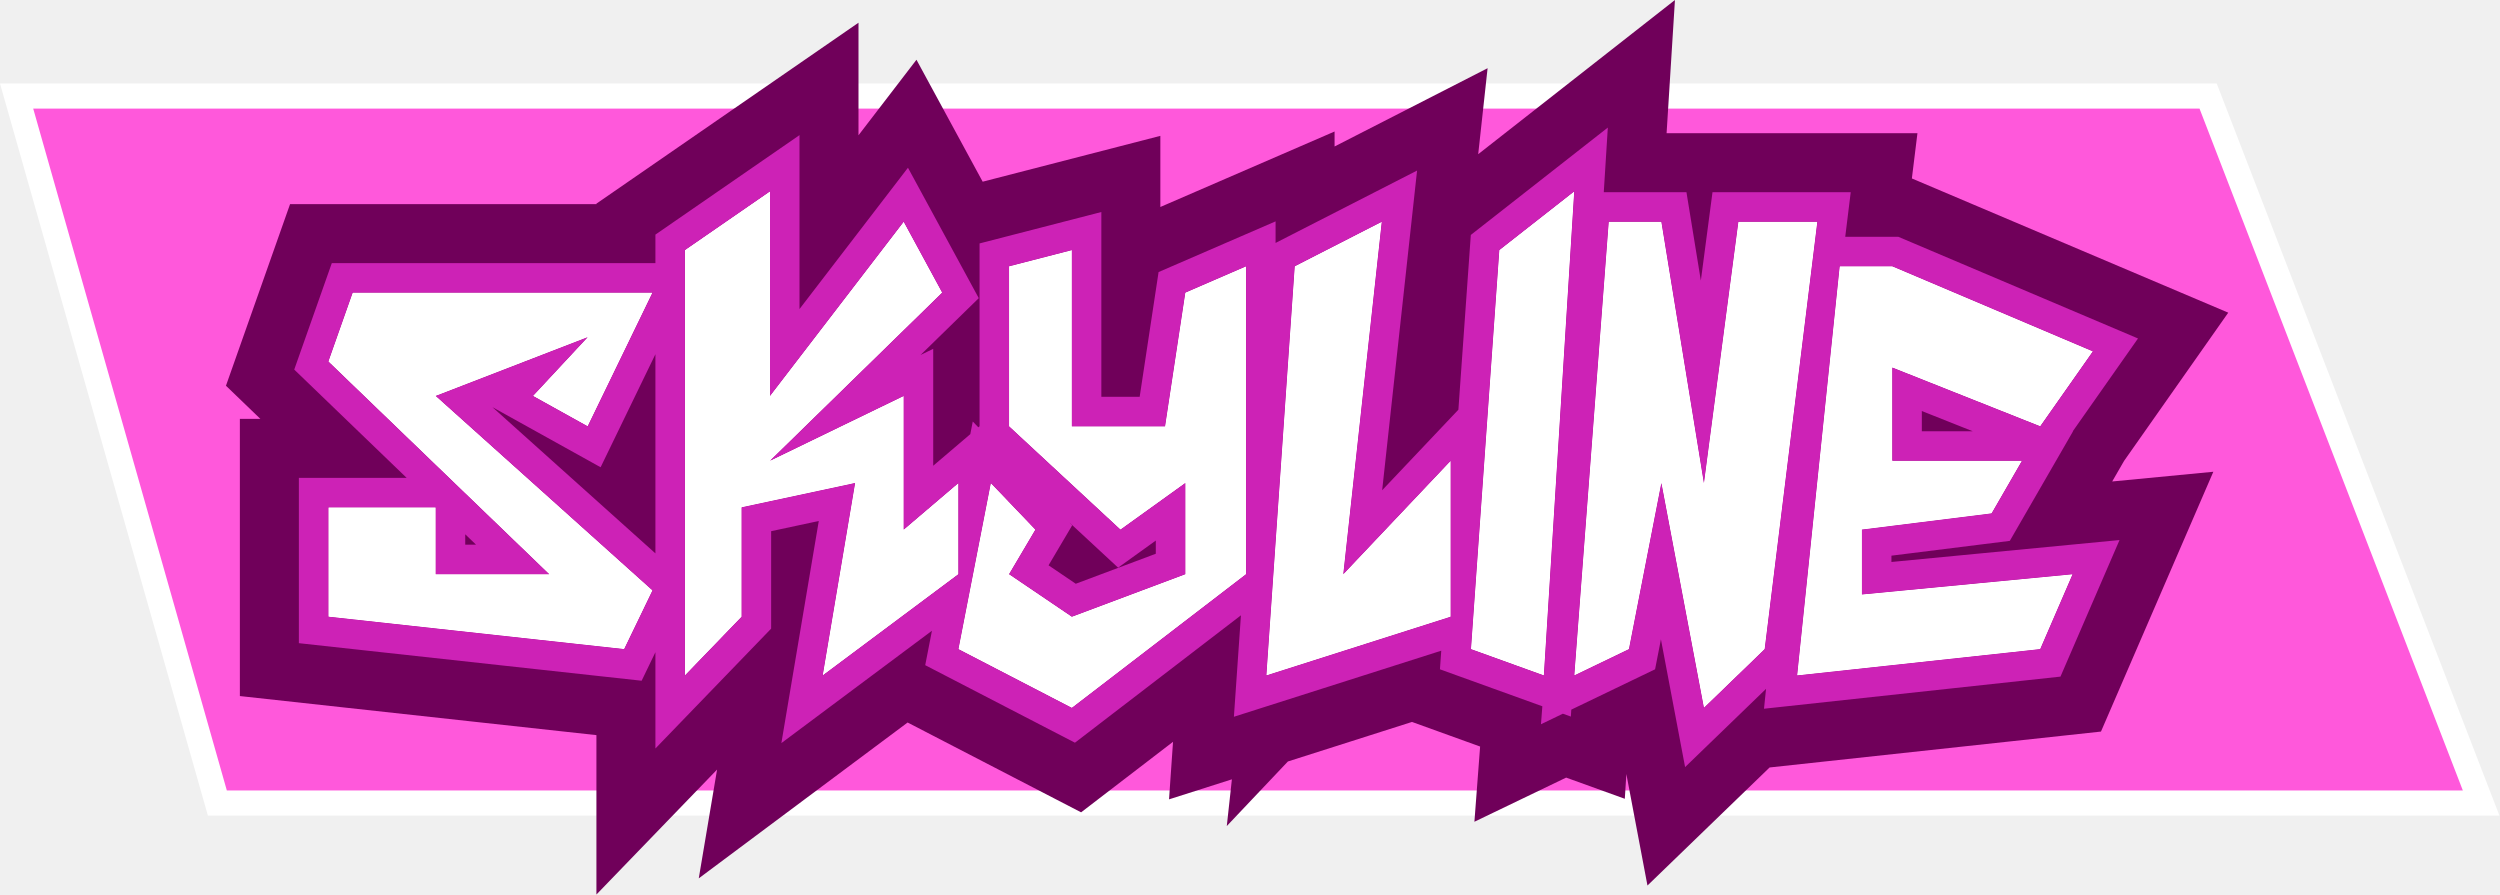
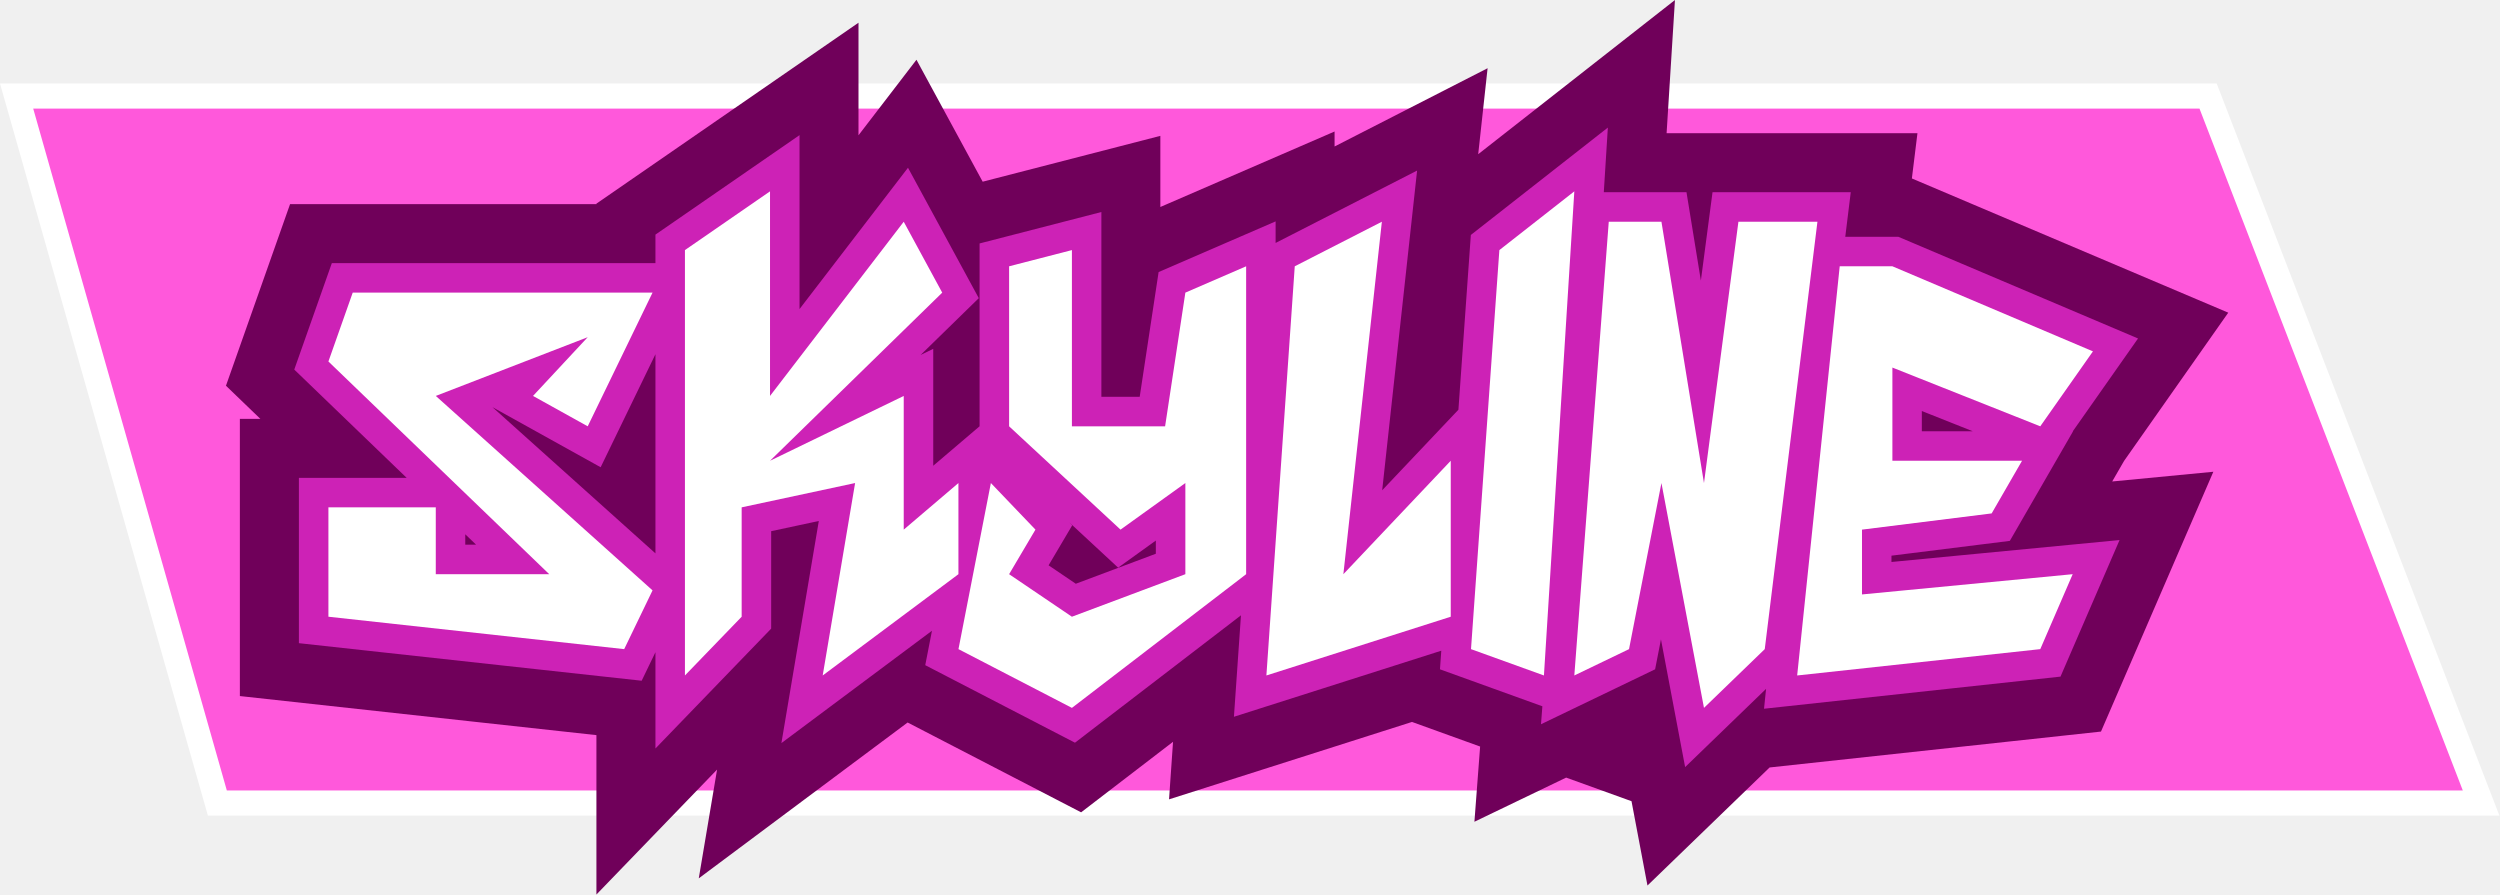
- <svg xmlns="http://www.w3.org/2000/svg" width="3384" height="1211" viewBox="0 0 3384 1211" fill="none">
-   <path d="M22.475 130.003L294.227 1087H3358.47L2988.91 130.003H22.475Z" fill="#FF58DB" stroke="white" stroke-width="33.962" />
-   <path d="M795.475 577.063L883.225 396.098H477.381L444.475 489.323L743.373 777.222H589.811V686.739H444.475V834.802L844.835 878.673L883.225 799.157L589.811 535.935L795.475 456.42L721.436 535.935L795.475 577.063Z" fill="white" />
-   <path d="M927.1 914.317V338.518L1042.27 259.003V535.935L1223.26 300.131L1275.36 396.098L1042.27 623.676L1223.26 535.935V716.9L1297.3 653.837V777.222L1113.57 914.317L1157.44 653.837L1003.88 686.739V834.802L927.1 914.317Z" fill="white" />
-   <path d="M1365.85 577.063V360.453L1450.86 338.518V577.063H1577L1604.42 396.098L1686.69 360.453V777.222L1450.86 958.188L1297.3 878.673L1341.17 653.837L1401.5 716.9L1365.85 777.222L1450.86 834.802L1604.42 777.222V653.837L1516.67 716.9L1365.85 577.063Z" fill="white" />
-   <path d="M1714.11 914.317L1752.5 360.453L1870.41 300.131L1818.31 777.222L1963.65 623.676V834.802L1714.11 914.317Z" fill="white" />
-   <path d="M1991.07 878.673L2029.46 338.518L2130.92 259.003L2089.79 914.317L1991.07 878.673Z" fill="white" />
-   <path d="M2130.92 914.317L2177.54 300.131H2248.84L2306.42 653.837L2353.04 300.131H2459.99L2388.69 878.673L2306.42 958.188L2248.84 653.837L2204.96 878.673L2130.92 914.317Z" fill="white" />
-   <path d="M2432.56 914.317L2490.15 360.453H2561.45L2832.92 475.613L2761.63 577.063L2561.45 497.548V623.676H2736.95L2695.81 694.965L2520.31 716.9V804.641L2805.5 777.222L2761.63 878.673L2432.56 914.317Z" fill="white" />
-   <path d="M2255.89 180.34H2595.45L2587.9 241.552L3016.16 423.218L2875.08 623.96L2859.06 651.729L2995.98 638.564L2843.88 990.255L2395.34 1038.84L2230 1198.65L2201.44 1047.71L2199.34 1081.23L2119.93 1052.56L1995.76 1112.34L2003.48 1010.52L1911.27 977.219L1743.29 1030.74L1660.58 1118.13L1667.48 1054.9L1582.41 1082.01L1587.81 1004.1L1463.38 1099.57L1228.56 977.979L945.832 1188.95L970.636 1041.68L807.309 1210.83V995.069L324.683 942.185V566.947H352.387L305.858 522.131L392.63 276.307H807.309V275.654L1162.06 30.73V183.111L1240.53 80.879L1330.15 245.951L1570.65 183.892V280.177L1806.48 177.996V198.282L2013.61 92.317L2000.9 208.704L2267.21 0L2255.89 180.34ZM1365.85 360.453V577.063L1516.67 716.9L1604.42 653.837V777.223L1450.86 834.802L1365.85 777.223L1401.5 716.9L1341.17 653.837L1297.3 878.673L1450.86 958.188L1686.69 777.223V360.453L1604.42 396.098L1577 577.063H1450.86V338.518L1365.85 360.453ZM2177.54 300.132L2130.92 914.317L2204.96 878.673L2248.84 653.837L2306.42 958.188L2388.69 878.673L2459.99 300.132H2353.04L2306.42 653.837L2248.84 300.132H2177.54ZM927.101 338.518V914.317L1003.88 834.802V686.739L1157.44 653.837L1113.57 914.317L1297.3 777.223V653.837L1223.26 716.9V535.935L1042.27 623.676L1275.36 396.098L1223.26 300.132L1042.27 535.935V259.003L927.101 338.518ZM1752.5 360.453L1714.11 914.317L1963.65 834.802V623.676L1818.31 777.223L1870.41 300.132L1752.5 360.453ZM2029.46 338.518L1991.07 878.673L2089.79 914.317L2130.92 259.003L2029.46 338.518ZM2490.15 360.453L2432.56 914.317L2761.63 878.673L2805.5 777.223L2520.31 804.642V716.9L2695.81 694.965L2736.95 623.676H2561.45V497.548L2761.63 577.063L2832.92 475.613L2561.45 360.453H2490.15ZM444.475 834.802L844.835 878.673L883.226 799.157L589.811 535.935L795.476 456.42L721.436 535.935L795.476 577.063L883.226 396.098H477.381L444.475 489.322L743.373 777.223H589.811V686.739H444.475V834.802Z" fill="#70005A" />
-   <path d="M795.475 577.063L883.225 396.098H477.381L444.475 489.323L743.373 777.222H589.811V686.739H444.475V834.802L844.835 878.673L883.225 799.157L589.811 535.935L795.475 456.42L721.436 535.935L795.475 577.063Z" fill="white" />
-   <path d="M927.1 914.317V338.518L1042.27 259.003V535.935L1223.26 300.131L1275.36 396.098L1042.27 623.676L1223.26 535.935V716.9L1297.3 653.837V777.222L1113.57 914.317L1157.44 653.837L1003.88 686.739V834.802L927.1 914.317Z" fill="white" />
-   <path d="M1365.85 577.063V360.453L1450.86 338.518V577.063H1577L1604.42 396.098L1686.69 360.453V777.222L1450.86 958.188L1297.3 878.673L1341.17 653.837L1401.5 716.9L1365.85 777.222L1450.86 834.802L1604.42 777.222V653.837L1516.67 716.9L1365.85 577.063Z" fill="white" />
-   <path d="M1714.11 914.317L1752.5 360.453L1870.41 300.131L1818.31 777.222L1963.65 623.676V834.802L1714.11 914.317Z" fill="white" />
-   <path d="M1991.07 878.673L2029.46 338.518L2130.92 259.003L2089.79 914.317L1991.07 878.673Z" fill="white" />
-   <path d="M2130.92 914.317L2177.54 300.131H2248.84L2306.42 653.837L2353.04 300.131H2459.99L2388.69 878.673L2306.42 958.188L2248.84 653.837L2204.96 878.673L2130.92 914.317Z" fill="white" />
-   <path d="M2432.56 914.317L2490.15 360.453H2561.45L2832.92 475.613L2761.63 577.063L2561.45 497.548V623.676H2736.95L2695.81 694.965L2520.31 716.9V804.641L2805.5 777.222L2761.63 878.673L2432.56 914.317Z" fill="white" />
-   <path d="M2170.86 260.201H2282.79L2302.26 379.8L2318.03 260.201H2505.14L2497.71 320.522H2569.57L2894 458.148L2805.74 583.745H2806.09L2720.47 732.124L2560.24 752.15V760.687L2869 731.003L2789.05 915.866L2387.74 959.337L2390.53 932.422L2280.95 1038.34L2248.23 865.421L2240.32 905.968L2126.9 960.572L2126.31 969.956L2115.51 966.056L2085.87 980.325L2087.71 956.021L1949.1 905.972L1950.89 880.775L1670.21 970.215L1679.73 832.895L1455.03 1005.32L1252.38 900.379L1261.47 853.777L1057.66 1005.86L1108.3 705.203L1043.81 719.021V850.935L887.17 1013.15V882.825L868.527 921.438L404.544 870.597V646.809H550.418L398.27 500.259L449.131 356.167H887.17V317.563L1082.2 182.912V418.327L1229.01 227.047L1324.86 403.578L1246.07 480.497L1263.19 472.201V630.437L1313.4 587.667L1316.74 570.536L1324.27 578.406L1325.92 577.003V329.519L1490.79 286.976V537.133H1542.66L1568.25 368.251L1726.62 299.634V328.841L1918.15 230.86L1870.89 663.587L1974.07 554.574L1990.89 318.017L2176.35 172.669L2170.86 260.201ZM2177.54 300.132L2130.92 914.317L2204.96 878.673L2248.84 653.837L2306.42 958.188L2388.69 878.673L2459.99 300.132H2353.04L2306.42 653.837L2248.84 300.132H2177.54ZM1752.5 360.453L1714.11 914.317L1963.65 834.802V623.676L1818.31 777.223L1870.41 300.132L1752.5 360.453ZM2029.46 338.518L1991.07 878.673L2089.79 914.317L2130.92 259.003L2029.46 338.518ZM2490.15 360.453L2432.56 914.317L2761.63 878.673L2805.5 777.223L2520.31 804.642V716.9L2695.81 694.965L2736.95 623.676H2561.45V497.548L2761.63 577.063L2832.92 475.613L2561.45 360.453H2490.15ZM1451.27 711.164L1419.33 765.217L1456.16 790.167L1564.49 749.549V731.706L1513.46 768.379L1447.48 707.202L1451.27 711.164ZM812.986 632.469L666.519 551.105L887.17 749.052V479.48L812.986 632.469ZM629.741 737.292H644.359L629.741 723.212V737.292ZM2601.38 583.745H2670.28L2601.38 556.374V583.745ZM444.475 834.802L844.835 878.673L883.226 799.157L589.811 535.935L795.476 456.42L721.436 535.935L795.476 577.063L883.226 396.098H477.381L444.475 489.322L743.373 777.223H589.811V686.739H444.475V834.802ZM1365.85 577.063L1516.67 716.9L1604.42 653.837V777.223L1450.86 834.802L1365.85 777.223L1401.5 716.9L1341.17 653.837L1297.3 878.673L1450.86 958.188L1686.69 777.223V360.453L1604.42 396.098L1577 577.063H1450.86V338.518L1365.85 360.453V577.063ZM927.101 914.317L1003.88 834.802V686.739L1157.44 653.837L1113.57 914.317L1297.3 777.223V653.837L1223.26 716.9V535.935L1042.27 623.676L1275.36 396.098L1223.26 300.132L1042.27 535.935V259.003L927.101 338.518V914.317Z" fill="#CD22B6" />
+ <svg xmlns="http://www.w3.org/2000/svg" version="1.1" viewBox="0 0 3384 1211">
+   <path d="m22.475 130 271.75 957h3064.2l-369.56-957z" fill="#ff58db" stroke="#fff" stroke-width="33.962" />
+   <path d="m2255.9 180.34h339.56l-7.55 61.212 428.26 181.67-141.08 200.74-16.02 27.769 136.92-13.165-152.1 351.69-448.54 48.585-165.34 159.81-21.598-114.15-88.472-31.942-124.17 59.78 7.72-101.82-92.21-33.301-328.86 104.79 5.4-77.91-124.43 95.47-234.82-121.59-282.73 210.97 24.804-147.27-163.33 169.15v-215.76l-482.63-52.884v-375.24h27.704l-46.529-44.816 86.772-245.82h414.68v-0.653l354.75-244.92v152.38l78.47-102.23 89.62 165.07 240.5-62.059v96.285l235.83-102.18v20.286l207.13-105.96-12.71 116.39 266.31-208.7z" fill="#70005a" />
+   <path d="m2170.9 260.2h111.93l19.47 119.6 15.77-119.6h187.11l-7.43 60.321h71.86l324.43 137.63-88.26 125.6h0.35l-85.62 148.38-160.23 20.026v8.537l308.76-29.684-79.95 184.86-401.31 43.471 2.79-26.915-109.58 105.92-32.72-172.92-7.91 40.547-154.45 74.357 1.84-24.304-138.61-50.049 1.79-25.197-280.68 89.44 9.52-137.32-224.7 172.42-202.65-104.94 9.09-46.602-203.81 152.08 50.64-300.66-64.49 13.818v131.91l-156.64 162.22v-130.32l-18.643 38.613-463.98-50.841v-223.79h145.87l-152.15-146.55 50.861-144.09h438.04v-38.604l195.03-134.65v235.42l146.81-191.28 95.85 176.53-78.79 76.919 17.12-8.296v158.24l62.73-53.434v-247.48l164.87-42.543v250.16h51.87l25.59-168.88 158.37-68.617v29.207l191.53-97.981-47.26 432.73 103.18-109.01 16.82-236.56 185.46-145.35zm-719.59 450.96-31.94 54.053 36.83 24.95 108.33-40.618v-17.843l-51.03 36.673-65.98-61.177zm-638.28-78.695-146.47-81.364 220.65 197.95v-269.57zm-183.24 104.82h14.618l-14.618-14.08zm1971.6-153.55h68.9l-68.9-27.371z" fill="#cd22b6" />
+   <path d="m1042.3 259-115.17 79.514v575.8l76.781-79.514v-148.06l153.56-32.9-43.869 260.48 183.73-137.09v-123.38l-74.041 63.062v-180.96l-180.99 87.74 233.09-227.58-52.1-95.967-180.99 235.8zm1088.7 0-101.46 79.514-38.391 540.16 98.719 35.643zm-260.51 41.127-117.91 60.322-38.391 553.86 249.54-79.514v-211.13l-145.34 153.55zm307.13 0-46.619 614.19 74.041-35.643 43.879-224.84 57.58 304.35 82.27-79.514 71.301-578.54h-106.95l-46.619 353.71-57.58-353.71zm-726.68 38.387-85.01 21.936v216.61l150.82 139.84 87.75-63.062v123.38l-153.56 57.58-85.01-57.58 35.65-60.322-60.33-63.062-43.869 224.84 153.56 79.514 235.83-180.96v-416.77l-82.27 35.645-27.42 180.96h-126.14zm1039.3 21.936-57.59 553.86 329.07-35.643 43.869-101.45-285.19 27.418v-87.74l175.5-21.936 41.139-71.289h-175.5v-126.13l200.18 79.514 71.289-101.45-271.47-115.16zm-2012.8 35.645-32.906 93.225 298.9 287.9h-153.56v-90.484h-145.34v148.06l400.36 43.871 38.389-79.518-293.41-263.22 205.66-79.516-74.039 79.516 74.039 41.127 87.75-180.96z" fill="#fff" />
</svg>
